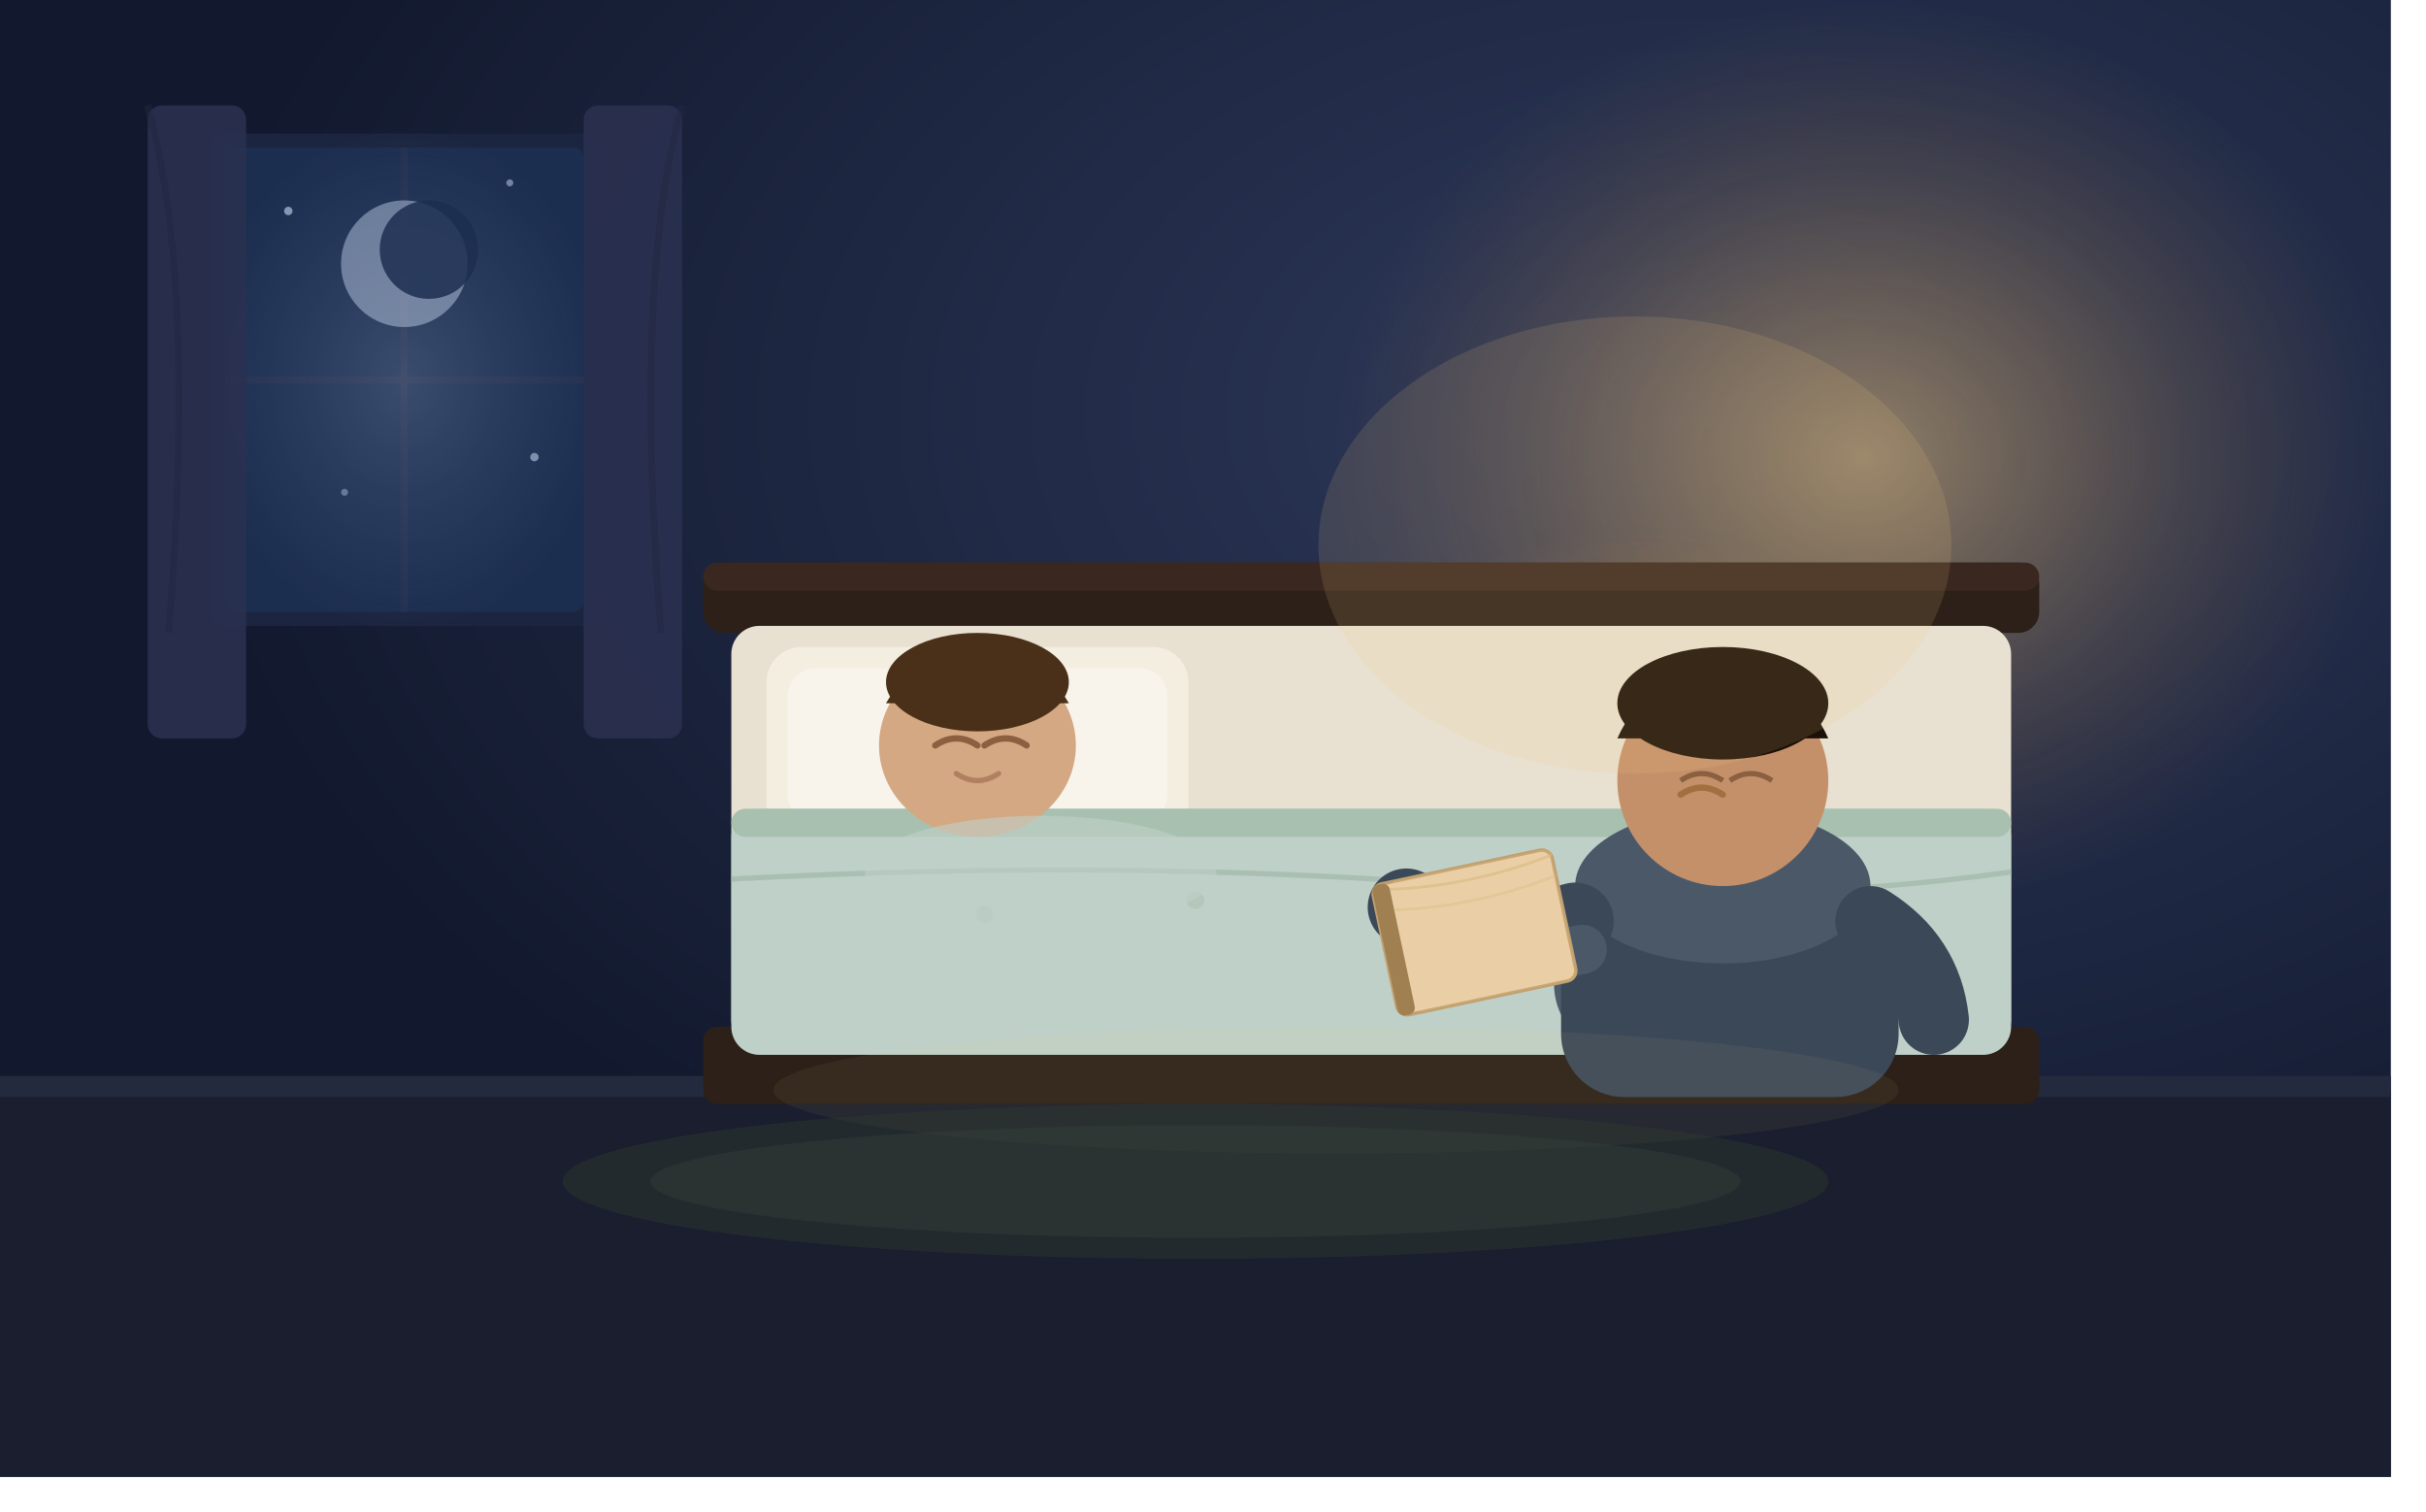
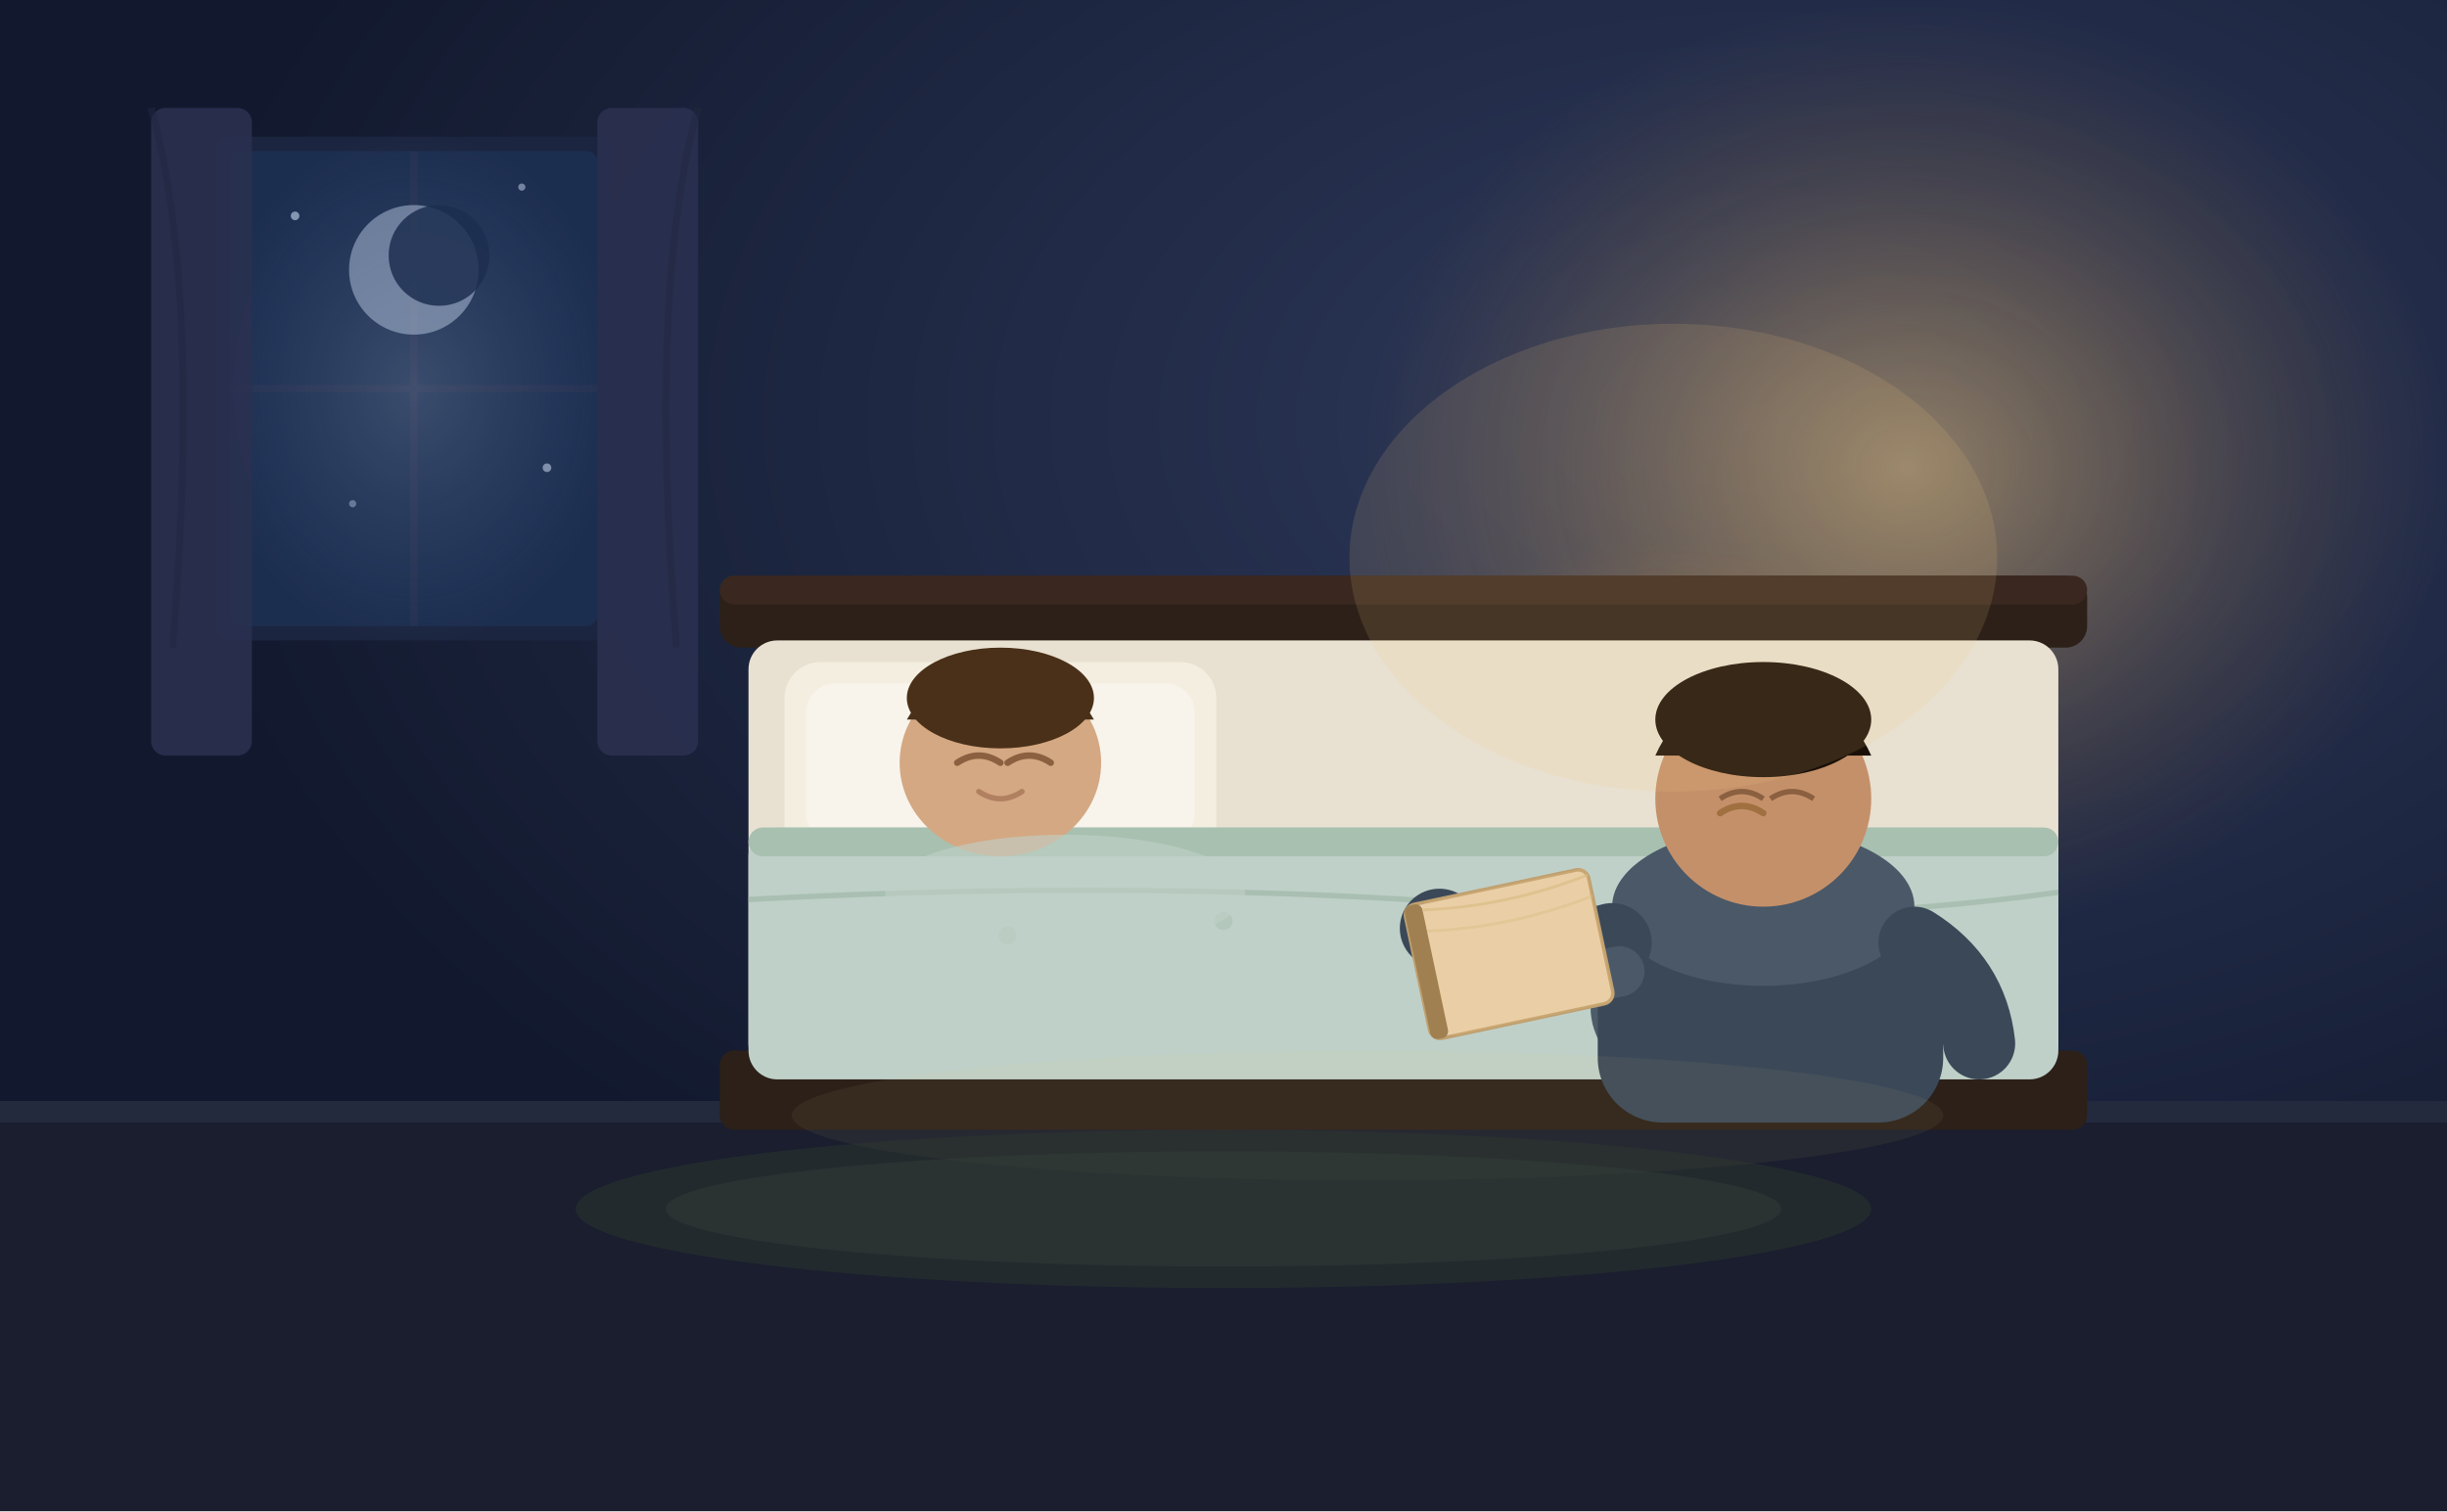
- <svg xmlns="http://www.w3.org/2000/svg" width="100%" viewBox="0 0 690 430" role="img" style="">
+ <svg xmlns="http://www.w3.org/2000/svg" width="100%" viewBox="0 0 680 420" role="img">
  <defs>
    <radialGradient id="lampGlow" cx="50%" cy="50%" r="50%">
      <stop offset="0%" stop-color="#F5C97A" stop-opacity="0.55" />
      <stop offset="60%" stop-color="#E8A84A" stop-opacity="0.18" />
      <stop offset="100%" stop-color="#C47A2A" stop-opacity="0" />
    </radialGradient>
    <radialGradient id="roomAmbient" cx="72%" cy="28%" r="65%">
      <stop offset="0%" stop-color="#2E3A5C" />
      <stop offset="100%" stop-color="#12192E" />
    </radialGradient>
    <radialGradient id="moonGlow" cx="50%" cy="50%" r="50%">
      <stop offset="0%" stop-color="#C8D8F0" stop-opacity="0.18" />
      <stop offset="100%" stop-color="#8AA8D0" stop-opacity="0" />
    </radialGradient>
-     <clipPath id="roomClip">
-       <rect x="0" y="0" width="680" height="420" />
-     </clipPath>
  </defs>
-   <rect x="0" y="0" width="680" height="420" fill="url(#roomAmbient)" style="stroke:none;color:rgb(255, 255, 255);stroke-width:1px;stroke-linecap:butt;stroke-linejoin:miter;opacity:1;font-family:&quot;Anthropic Sans&quot;, -apple-system, &quot;system-ui&quot;, &quot;Segoe UI&quot;, sans-serif;font-size:16px;font-weight:400;text-anchor:start;dominant-baseline:auto" />
-   <rect x="380" y="0" width="300" height="260" fill="url(#lampGlow)" opacity="0.9" style="stroke:none;color:rgb(255, 255, 255);stroke-width:1px;stroke-linecap:butt;stroke-linejoin:miter;opacity:0.9;font-family:&quot;Anthropic Sans&quot;, -apple-system, &quot;system-ui&quot;, &quot;Segoe UI&quot;, sans-serif;font-size:16px;font-weight:400;text-anchor:start;dominant-baseline:auto" />
-   <rect x="0" y="310" width="680" height="110" fill="#1A1E2E" rx="0" style="fill:rgb(26, 30, 46);stroke:none;color:rgb(255, 255, 255);stroke-width:1px;stroke-linecap:butt;stroke-linejoin:miter;opacity:1;font-family:&quot;Anthropic Sans&quot;, -apple-system, &quot;system-ui&quot;, &quot;Segoe UI&quot;, sans-serif;font-size:16px;font-weight:400;text-anchor:start;dominant-baseline:auto" />
-   <rect x="0" y="306" width="680" height="6" fill="#232A3E" rx="0" style="fill:rgb(35, 42, 62);stroke:none;color:rgb(255, 255, 255);stroke-width:1px;stroke-linecap:butt;stroke-linejoin:miter;opacity:1;font-family:&quot;Anthropic Sans&quot;, -apple-system, &quot;system-ui&quot;, &quot;Segoe UI&quot;, sans-serif;font-size:16px;font-weight:400;text-anchor:start;dominant-baseline:auto" />
-   <rect x="60" y="38" width="110" height="140" rx="4" fill="#1B2540" style="fill:rgb(27, 37, 64);stroke:none;color:rgb(255, 255, 255);stroke-width:1px;stroke-linecap:butt;stroke-linejoin:miter;opacity:1;font-family:&quot;Anthropic Sans&quot;, -apple-system, &quot;system-ui&quot;, &quot;Segoe UI&quot;, sans-serif;font-size:16px;font-weight:400;text-anchor:start;dominant-baseline:auto" />
-   <rect x="64" y="42" width="102" height="132" rx="3" fill="#1C2E50" style="fill:rgb(28, 46, 80);stroke:none;color:rgb(255, 255, 255);stroke-width:1px;stroke-linecap:butt;stroke-linejoin:miter;opacity:1;font-family:&quot;Anthropic Sans&quot;, -apple-system, &quot;system-ui&quot;, &quot;Segoe UI&quot;, sans-serif;font-size:16px;font-weight:400;text-anchor:start;dominant-baseline:auto" />
-   <line x1="115" y1="42" x2="115" y2="174" stroke="#243050" stroke-width="2" style="fill:rgb(0, 0, 0);stroke:rgb(36, 48, 80);color:rgb(255, 255, 255);stroke-width:2px;stroke-linecap:butt;stroke-linejoin:miter;opacity:1;font-family:&quot;Anthropic Sans&quot;, -apple-system, &quot;system-ui&quot;, &quot;Segoe UI&quot;, sans-serif;font-size:16px;font-weight:400;text-anchor:start;dominant-baseline:auto" />
-   <line x1="64" y1="108" x2="166" y2="108" stroke="#243050" stroke-width="2" style="fill:rgb(0, 0, 0);stroke:rgb(36, 48, 80);color:rgb(255, 255, 255);stroke-width:2px;stroke-linecap:butt;stroke-linejoin:miter;opacity:1;font-family:&quot;Anthropic Sans&quot;, -apple-system, &quot;system-ui&quot;, &quot;Segoe UI&quot;, sans-serif;font-size:16px;font-weight:400;text-anchor:start;dominant-baseline:auto" />
-   <ellipse cx="115" cy="108" rx="58" ry="72" fill="url(#moonGlow)" style="stroke:none;color:rgb(255, 255, 255);stroke-width:1px;stroke-linecap:butt;stroke-linejoin:miter;opacity:1;font-family:&quot;Anthropic Sans&quot;, -apple-system, &quot;system-ui&quot;, &quot;Segoe UI&quot;, sans-serif;font-size:16px;font-weight:400;text-anchor:start;dominant-baseline:auto" />
-   <circle cx="115" cy="75" r="18" fill="#C8D8F0" opacity="0.45" style="fill:rgb(200, 216, 240);stroke:none;color:rgb(255, 255, 255);stroke-width:1px;stroke-linecap:butt;stroke-linejoin:miter;opacity:0.45;font-family:&quot;Anthropic Sans&quot;, -apple-system, &quot;system-ui&quot;, &quot;Segoe UI&quot;, sans-serif;font-size:16px;font-weight:400;text-anchor:start;dominant-baseline:auto" />
-   <circle cx="122" cy="71" r="14" fill="#1C2E50" opacity="0.85" style="fill:rgb(28, 46, 80);stroke:none;color:rgb(255, 255, 255);stroke-width:1px;stroke-linecap:butt;stroke-linejoin:miter;opacity:0.85;font-family:&quot;Anthropic Sans&quot;, -apple-system, &quot;system-ui&quot;, &quot;Segoe UI&quot;, sans-serif;font-size:16px;font-weight:400;text-anchor:start;dominant-baseline:auto" />
-   <circle cx="82" cy="60" r="1.2" fill="#C8D8F0" opacity="0.6" style="fill:rgb(200, 216, 240);stroke:none;color:rgb(255, 255, 255);stroke-width:1px;stroke-linecap:butt;stroke-linejoin:miter;opacity:0.6;font-family:&quot;Anthropic Sans&quot;, -apple-system, &quot;system-ui&quot;, &quot;Segoe UI&quot;, sans-serif;font-size:16px;font-weight:400;text-anchor:start;dominant-baseline:auto" />
-   <circle cx="145" cy="52" r="1" fill="#C8D8F0" opacity="0.5" style="fill:rgb(200, 216, 240);stroke:none;color:rgb(255, 255, 255);stroke-width:1px;stroke-linecap:butt;stroke-linejoin:miter;opacity:0.5;font-family:&quot;Anthropic Sans&quot;, -apple-system, &quot;system-ui&quot;, &quot;Segoe UI&quot;, sans-serif;font-size:16px;font-weight:400;text-anchor:start;dominant-baseline:auto" />
-   <circle cx="98" cy="140" r="1" fill="#C8D8F0" opacity="0.4" style="fill:rgb(200, 216, 240);stroke:none;color:rgb(255, 255, 255);stroke-width:1px;stroke-linecap:butt;stroke-linejoin:miter;opacity:0.4;font-family:&quot;Anthropic Sans&quot;, -apple-system, &quot;system-ui&quot;, &quot;Segoe UI&quot;, sans-serif;font-size:16px;font-weight:400;text-anchor:start;dominant-baseline:auto" />
-   <circle cx="152" cy="130" r="1.2" fill="#C8D8F0" opacity="0.55" style="fill:rgb(200, 216, 240);stroke:none;color:rgb(255, 255, 255);stroke-width:1px;stroke-linecap:butt;stroke-linejoin:miter;opacity:0.55;font-family:&quot;Anthropic Sans&quot;, -apple-system, &quot;system-ui&quot;, &quot;Segoe UI&quot;, sans-serif;font-size:16px;font-weight:400;text-anchor:start;dominant-baseline:auto" />
-   <rect x="42" y="30" width="28" height="180" rx="4" fill="#2A3050" opacity="0.85" style="fill:rgb(42, 48, 80);stroke:none;color:rgb(255, 255, 255);stroke-width:1px;stroke-linecap:butt;stroke-linejoin:miter;opacity:0.85;font-family:&quot;Anthropic Sans&quot;, -apple-system, &quot;system-ui&quot;, &quot;Segoe UI&quot;, sans-serif;font-size:16px;font-weight:400;text-anchor:start;dominant-baseline:auto" />
-   <rect x="166" y="30" width="28" height="180" rx="4" fill="#2A3050" opacity="0.85" style="fill:rgb(42, 48, 80);stroke:none;color:rgb(255, 255, 255);stroke-width:1px;stroke-linecap:butt;stroke-linejoin:miter;opacity:0.85;font-family:&quot;Anthropic Sans&quot;, -apple-system, &quot;system-ui&quot;, &quot;Segoe UI&quot;, sans-serif;font-size:16px;font-weight:400;text-anchor:start;dominant-baseline:auto" />
-   <path d="M42 30 Q56 80 48 180" stroke="#222840" stroke-width="2" fill="none" opacity="0.5" style="fill:none;stroke:rgb(34, 40, 64);color:rgb(255, 255, 255);stroke-width:2px;stroke-linecap:butt;stroke-linejoin:miter;opacity:0.5;font-family:&quot;Anthropic Sans&quot;, -apple-system, &quot;system-ui&quot;, &quot;Segoe UI&quot;, sans-serif;font-size:16px;font-weight:400;text-anchor:start;dominant-baseline:auto" />
-   <path d="M194 30 Q180 80 188 180" stroke="#222840" stroke-width="2" fill="none" opacity="0.5" style="fill:none;stroke:rgb(34, 40, 64);color:rgb(255, 255, 255);stroke-width:2px;stroke-linecap:butt;stroke-linejoin:miter;opacity:0.5;font-family:&quot;Anthropic Sans&quot;, -apple-system, &quot;system-ui&quot;, &quot;Segoe UI&quot;, sans-serif;font-size:16px;font-weight:400;text-anchor:start;dominant-baseline:auto" />
-   <rect x="400" y="240" width="100" height="72" rx="6" fill="#2C2018" style="fill:rgb(44, 32, 24);stroke:none;color:rgb(255, 255, 255);stroke-width:1px;stroke-linecap:butt;stroke-linejoin:miter;opacity:1;font-family:&quot;Anthropic Sans&quot;, -apple-system, &quot;system-ui&quot;, &quot;Segoe UI&quot;, sans-serif;font-size:16px;font-weight:400;text-anchor:start;dominant-baseline:auto" />
-   <rect x="406" y="246" width="88" height="60" rx="4" fill="#352818" style="fill:rgb(53, 40, 24);stroke:none;color:rgb(255, 255, 255);stroke-width:1px;stroke-linecap:butt;stroke-linejoin:miter;opacity:1;font-family:&quot;Anthropic Sans&quot;, -apple-system, &quot;system-ui&quot;, &quot;Segoe UI&quot;, sans-serif;font-size:16px;font-weight:400;text-anchor:start;dominant-baseline:auto" />
-   <line x1="420" y1="272" x2="490" y2="272" stroke="#4A3820" stroke-width="1.5" opacity="0.7" style="fill:rgb(0, 0, 0);stroke:rgb(74, 56, 32);color:rgb(255, 255, 255);stroke-width:1.5px;stroke-linecap:butt;stroke-linejoin:miter;opacity:0.7;font-family:&quot;Anthropic Sans&quot;, -apple-system, &quot;system-ui&quot;, &quot;Segoe UI&quot;, sans-serif;font-size:16px;font-weight:400;text-anchor:start;dominant-baseline:auto" />
-   <circle cx="455" cy="272" r="3" fill="#5A4830" opacity="0.8" style="fill:rgb(90, 72, 48);stroke:none;color:rgb(255, 255, 255);stroke-width:1px;stroke-linecap:butt;stroke-linejoin:miter;opacity:0.8;font-family:&quot;Anthropic Sans&quot;, -apple-system, &quot;system-ui&quot;, &quot;Segoe UI&quot;, sans-serif;font-size:16px;font-weight:400;text-anchor:start;dominant-baseline:auto" />
-   <rect x="435" y="208" width="20" height="34" rx="3" fill="#9E7A3A" style="fill:rgb(158, 122, 58);stroke:none;color:rgb(255, 255, 255);stroke-width:1px;stroke-linecap:butt;stroke-linejoin:miter;opacity:1;font-family:&quot;Anthropic Sans&quot;, -apple-system, &quot;system-ui&quot;, &quot;Segoe UI&quot;, sans-serif;font-size:16px;font-weight:400;text-anchor:start;dominant-baseline:auto" />
-   <rect x="431" y="238" width="28" height="6" rx="3" fill="#7A5E2A" style="fill:rgb(122, 94, 42);stroke:none;color:rgb(255, 255, 255);stroke-width:1px;stroke-linecap:butt;stroke-linejoin:miter;opacity:1;font-family:&quot;Anthropic Sans&quot;, -apple-system, &quot;system-ui&quot;, &quot;Segoe UI&quot;, sans-serif;font-size:16px;font-weight:400;text-anchor:start;dominant-baseline:auto" />
-   <path d="M420 168 L450 210 L490 210 L510 168 Z" fill="#F0D080" opacity="0.92" style="fill:rgb(240, 208, 128);stroke:none;color:rgb(255, 255, 255);stroke-width:1px;stroke-linecap:butt;stroke-linejoin:miter;opacity:0.92;font-family:&quot;Anthropic Sans&quot;, -apple-system, &quot;system-ui&quot;, &quot;Segoe UI&quot;, sans-serif;font-size:16px;font-weight:400;text-anchor:start;dominant-baseline:auto" />
-   <path d="M420 168 L510 168" stroke="#D4A830" stroke-width="1.5" fill="none" style="fill:none;stroke:rgb(212, 168, 48);color:rgb(255, 255, 255);stroke-width:1.5px;stroke-linecap:butt;stroke-linejoin:miter;opacity:1;font-family:&quot;Anthropic Sans&quot;, -apple-system, &quot;system-ui&quot;, &quot;Segoe UI&quot;, sans-serif;font-size:16px;font-weight:400;text-anchor:start;dominant-baseline:auto" />
-   <path d="M450 210 L490 210" stroke="#C49020" stroke-width="1" fill="none" style="fill:none;stroke:rgb(196, 144, 32);color:rgb(255, 255, 255);stroke-width:1px;stroke-linecap:butt;stroke-linejoin:miter;opacity:1;font-family:&quot;Anthropic Sans&quot;, -apple-system, &quot;system-ui&quot;, &quot;Segoe UI&quot;, sans-serif;font-size:16px;font-weight:400;text-anchor:start;dominant-baseline:auto" />
-   <ellipse cx="465" cy="210" rx="80" ry="60" fill="url(#lampGlow)" opacity="0.8" style="stroke:none;color:rgb(255, 255, 255);stroke-width:1px;stroke-linecap:butt;stroke-linejoin:miter;opacity:0.8;font-family:&quot;Anthropic Sans&quot;, -apple-system, &quot;system-ui&quot;, &quot;Segoe UI&quot;, sans-serif;font-size:16px;font-weight:400;text-anchor:start;dominant-baseline:auto" />
-   <ellipse cx="465" cy="230" rx="60" ry="30" fill="#F5C97A" opacity="0.12" style="fill:rgb(245, 201, 122);stroke:none;color:rgb(255, 255, 255);stroke-width:1px;stroke-linecap:butt;stroke-linejoin:miter;opacity:0.12;font-family:&quot;Anthropic Sans&quot;, -apple-system, &quot;system-ui&quot;, &quot;Segoe UI&quot;, sans-serif;font-size:16px;font-weight:400;text-anchor:start;dominant-baseline:auto" />
-   <rect x="412" y="228" width="36" height="14" rx="2" fill="#6B8FA0" opacity="0.9" style="fill:rgb(107, 143, 160);stroke:none;color:rgb(255, 255, 255);stroke-width:1px;stroke-linecap:butt;stroke-linejoin:miter;opacity:0.9;font-family:&quot;Anthropic Sans&quot;, -apple-system, &quot;system-ui&quot;, &quot;Segoe UI&quot;, sans-serif;font-size:16px;font-weight:400;text-anchor:start;dominant-baseline:auto" />
-   <rect x="412" y="228" width="4" height="14" rx="1" fill="#4A6A80" style="fill:rgb(74, 106, 128);stroke:none;color:rgb(255, 255, 255);stroke-width:1px;stroke-linecap:butt;stroke-linejoin:miter;opacity:1;font-family:&quot;Anthropic Sans&quot;, -apple-system, &quot;system-ui&quot;, &quot;Segoe UI&quot;, sans-serif;font-size:16px;font-weight:400;text-anchor:start;dominant-baseline:auto" />
-   <rect x="200" y="160" width="380" height="20" rx="6" fill="#2C2018" style="fill:rgb(44, 32, 24);stroke:none;color:rgb(255, 255, 255);stroke-width:1px;stroke-linecap:butt;stroke-linejoin:miter;opacity:1;font-family:&quot;Anthropic Sans&quot;, -apple-system, &quot;system-ui&quot;, &quot;Segoe UI&quot;, sans-serif;font-size:16px;font-weight:400;text-anchor:start;dominant-baseline:auto" />
-   <rect x="200" y="160" width="380" height="8" rx="4" fill="#3A2820" style="fill:rgb(58, 40, 32);stroke:none;color:rgb(255, 255, 255);stroke-width:1px;stroke-linecap:butt;stroke-linejoin:miter;opacity:1;font-family:&quot;Anthropic Sans&quot;, -apple-system, &quot;system-ui&quot;, &quot;Segoe UI&quot;, sans-serif;font-size:16px;font-weight:400;text-anchor:start;dominant-baseline:auto" />
-   <rect x="200" y="292" width="380" height="22" rx="4" fill="#2C2018" style="fill:rgb(44, 32, 24);stroke:none;color:rgb(255, 255, 255);stroke-width:1px;stroke-linecap:butt;stroke-linejoin:miter;opacity:1;font-family:&quot;Anthropic Sans&quot;, -apple-system, &quot;system-ui&quot;, &quot;Segoe UI&quot;, sans-serif;font-size:16px;font-weight:400;text-anchor:start;dominant-baseline:auto" />
-   <rect x="208" y="178" width="364" height="120" rx="8" fill="#E8E0D0" style="fill:rgb(232, 224, 208);stroke:none;color:rgb(255, 255, 255);stroke-width:1px;stroke-linecap:butt;stroke-linejoin:miter;opacity:1;font-family:&quot;Anthropic Sans&quot;, -apple-system, &quot;system-ui&quot;, &quot;Segoe UI&quot;, sans-serif;font-size:16px;font-weight:400;text-anchor:start;dominant-baseline:auto" />
-   <rect x="218" y="184" width="120" height="56" rx="10" fill="#F4EEE0" style="fill:rgb(244, 238, 224);stroke:none;color:rgb(255, 255, 255);stroke-width:1px;stroke-linecap:butt;stroke-linejoin:miter;opacity:1;font-family:&quot;Anthropic Sans&quot;, -apple-system, &quot;system-ui&quot;, &quot;Segoe UI&quot;, sans-serif;font-size:16px;font-weight:400;text-anchor:start;dominant-baseline:auto" />
-   <rect x="224" y="190" width="108" height="44" rx="8" fill="#F8F4EC" style="fill:rgb(248, 244, 236);stroke:none;color:rgb(255, 255, 255);stroke-width:1px;stroke-linecap:butt;stroke-linejoin:miter;opacity:1;font-family:&quot;Anthropic Sans&quot;, -apple-system, &quot;system-ui&quot;, &quot;Segoe UI&quot;, sans-serif;font-size:16px;font-weight:400;text-anchor:start;dominant-baseline:auto" />
-   <rect x="208" y="230" width="364" height="70" rx="8" fill="#BFD0C8" style="fill:rgb(191, 208, 200);stroke:none;color:rgb(255, 255, 255);stroke-width:1px;stroke-linecap:butt;stroke-linejoin:miter;opacity:1;font-family:&quot;Anthropic Sans&quot;, -apple-system, &quot;system-ui&quot;, &quot;Segoe UI&quot;, sans-serif;font-size:16px;font-weight:400;text-anchor:start;dominant-baseline:auto" />
-   <rect x="208" y="230" width="364" height="8" rx="4" fill="#A8C0B0" style="fill:rgb(168, 192, 176);stroke:none;color:rgb(255, 255, 255);stroke-width:1px;stroke-linecap:butt;stroke-linejoin:miter;opacity:1;font-family:&quot;Anthropic Sans&quot;, -apple-system, &quot;system-ui&quot;, &quot;Segoe UI&quot;, sans-serif;font-size:16px;font-weight:400;text-anchor:start;dominant-baseline:auto" />
-   <path d="M208 250 Q320 244 420 252 Q500 258 572 248" stroke="#A0B8A8" stroke-width="1.5" fill="none" opacity="0.7" style="fill:none;stroke:rgb(160, 184, 168);color:rgb(255, 255, 255);stroke-width:1.5px;stroke-linecap:butt;stroke-linejoin:miter;opacity:0.7;font-family:&quot;Anthropic Sans&quot;, -apple-system, &quot;system-ui&quot;, &quot;Segoe UI&quot;, sans-serif;font-size:16px;font-weight:400;text-anchor:start;dominant-baseline:auto" />
-   <circle cx="280" cy="260" r="2.5" fill="#A0B8A8" opacity="0.4" style="fill:rgb(160, 184, 168);stroke:none;color:rgb(255, 255, 255);stroke-width:1px;stroke-linecap:butt;stroke-linejoin:miter;opacity:0.4;font-family:&quot;Anthropic Sans&quot;, -apple-system, &quot;system-ui&quot;, &quot;Segoe UI&quot;, sans-serif;font-size:16px;font-weight:400;text-anchor:start;dominant-baseline:auto" />
-   <circle cx="340" cy="256" r="2.5" fill="#A0B8A8" opacity="0.4" style="fill:rgb(160, 184, 168);stroke:none;color:rgb(255, 255, 255);stroke-width:1px;stroke-linecap:butt;stroke-linejoin:miter;opacity:0.4;font-family:&quot;Anthropic Sans&quot;, -apple-system, &quot;system-ui&quot;, &quot;Segoe UI&quot;, sans-serif;font-size:16px;font-weight:400;text-anchor:start;dominant-baseline:auto" />
-   <circle cx="400" cy="262" r="2.5" fill="#A0B8A8" opacity="0.4" style="fill:rgb(160, 184, 168);stroke:none;color:rgb(255, 255, 255);stroke-width:1px;stroke-linecap:butt;stroke-linejoin:miter;opacity:0.4;font-family:&quot;Anthropic Sans&quot;, -apple-system, &quot;system-ui&quot;, &quot;Segoe UI&quot;, sans-serif;font-size:16px;font-weight:400;text-anchor:start;dominant-baseline:auto" />
-   <circle cx="460" cy="258" r="2.5" fill="#A0B8A8" opacity="0.4" style="fill:rgb(160, 184, 168);stroke:none;color:rgb(255, 255, 255);stroke-width:1px;stroke-linecap:butt;stroke-linejoin:miter;opacity:0.4;font-family:&quot;Anthropic Sans&quot;, -apple-system, &quot;system-ui&quot;, &quot;Segoe UI&quot;, sans-serif;font-size:16px;font-weight:400;text-anchor:start;dominant-baseline:auto" />
-   <circle cx="520" cy="264" r="2.5" fill="#A0B8A8" opacity="0.4" style="fill:rgb(160, 184, 168);stroke:none;color:rgb(255, 255, 255);stroke-width:1px;stroke-linecap:butt;stroke-linejoin:miter;opacity:0.4;font-family:&quot;Anthropic Sans&quot;, -apple-system, &quot;system-ui&quot;, &quot;Segoe UI&quot;, sans-serif;font-size:16px;font-weight:400;text-anchor:start;dominant-baseline:auto" />
-   <ellipse cx="278" cy="212" rx="28" ry="26" fill="#D4A882" style="fill:rgb(212, 168, 130);stroke:none;color:rgb(255, 255, 255);stroke-width:1px;stroke-linecap:butt;stroke-linejoin:miter;opacity:1;font-family:&quot;Anthropic Sans&quot;, -apple-system, &quot;system-ui&quot;, &quot;Segoe UI&quot;, sans-serif;font-size:16px;font-weight:400;text-anchor:start;dominant-baseline:auto" />
-   <ellipse cx="278" cy="194" rx="26" ry="14" fill="#4A3018" style="fill:rgb(74, 48, 24);stroke:none;color:rgb(255, 255, 255);stroke-width:1px;stroke-linecap:butt;stroke-linejoin:miter;opacity:1;font-family:&quot;Anthropic Sans&quot;, -apple-system, &quot;system-ui&quot;, &quot;Segoe UI&quot;, sans-serif;font-size:16px;font-weight:400;text-anchor:start;dominant-baseline:auto" />
-   <path d="M252 200 Q260 186 278 186 Q296 186 304 200" fill="#4A3018" style="fill:rgb(74, 48, 24);stroke:none;color:rgb(255, 255, 255);stroke-width:1px;stroke-linecap:butt;stroke-linejoin:miter;opacity:1;font-family:&quot;Anthropic Sans&quot;, -apple-system, &quot;system-ui&quot;, &quot;Segoe UI&quot;, sans-serif;font-size:16px;font-weight:400;text-anchor:start;dominant-baseline:auto" />
-   <path d="M266 212 Q272 208 278 212" stroke="#8B6040" stroke-width="1.8" fill="none" stroke-linecap="round" style="fill:none;stroke:rgb(139, 96, 64);color:rgb(255, 255, 255);stroke-width:1.8px;stroke-linecap:round;stroke-linejoin:miter;opacity:1;font-family:&quot;Anthropic Sans&quot;, -apple-system, &quot;system-ui&quot;, &quot;Segoe UI&quot;, sans-serif;font-size:16px;font-weight:400;text-anchor:start;dominant-baseline:auto" />
-   <path d="M280 212 Q286 208 292 212" stroke="#8B6040" stroke-width="1.8" fill="none" stroke-linecap="round" style="fill:none;stroke:rgb(139, 96, 64);color:rgb(255, 255, 255);stroke-width:1.8px;stroke-linecap:round;stroke-linejoin:miter;opacity:1;font-family:&quot;Anthropic Sans&quot;, -apple-system, &quot;system-ui&quot;, &quot;Segoe UI&quot;, sans-serif;font-size:16px;font-weight:400;text-anchor:start;dominant-baseline:auto" />
-   <path d="M272 220 Q278 224 284 220" stroke="#B08060" stroke-width="1.5" fill="none" stroke-linecap="round" style="fill:none;stroke:rgb(176, 128, 96);color:rgb(255, 255, 255);stroke-width:1.5px;stroke-linecap:round;stroke-linejoin:miter;opacity:1;font-family:&quot;Anthropic Sans&quot;, -apple-system, &quot;system-ui&quot;, &quot;Segoe UI&quot;, sans-serif;font-size:16px;font-weight:400;text-anchor:start;dominant-baseline:auto" />
-   <ellipse cx="296" cy="248" rx="50" ry="16" fill="#BFD0C8" opacity="0.6" style="fill:rgb(191, 208, 200);stroke:none;color:rgb(255, 255, 255);stroke-width:1px;stroke-linecap:butt;stroke-linejoin:miter;opacity:0.6;font-family:&quot;Anthropic Sans&quot;, -apple-system, &quot;system-ui&quot;, &quot;Segoe UI&quot;, sans-serif;font-size:16px;font-weight:400;text-anchor:start;dominant-baseline:auto" />
-   <ellipse cx="490" cy="280" rx="48" ry="30" fill="#3A4858" opacity="0.85" style="fill:rgb(58, 72, 88);stroke:none;color:rgb(255, 255, 255);stroke-width:1px;stroke-linecap:butt;stroke-linejoin:miter;opacity:0.85;font-family:&quot;Anthropic Sans&quot;, -apple-system, &quot;system-ui&quot;, &quot;Segoe UI&quot;, sans-serif;font-size:16px;font-weight:400;text-anchor:start;dominant-baseline:auto" />
-   <rect x="444" y="252" width="96" height="60" rx="18" fill="#3A4858" style="fill:rgb(58, 72, 88);stroke:none;color:rgb(255, 255, 255);stroke-width:1px;stroke-linecap:butt;stroke-linejoin:miter;opacity:1;font-family:&quot;Anthropic Sans&quot;, -apple-system, &quot;system-ui&quot;, &quot;Segoe UI&quot;, sans-serif;font-size:16px;font-weight:400;text-anchor:start;dominant-baseline:auto" />
-   <ellipse cx="490" cy="252" rx="42" ry="22" fill="#4A5868" style="fill:rgb(74, 88, 104);stroke:none;color:rgb(255, 255, 255);stroke-width:1px;stroke-linecap:butt;stroke-linejoin:miter;opacity:1;font-family:&quot;Anthropic Sans&quot;, -apple-system, &quot;system-ui&quot;, &quot;Segoe UI&quot;, sans-serif;font-size:16px;font-weight:400;text-anchor:start;dominant-baseline:auto" />
-   <path d="M448 262 Q420 270 400 258" stroke="#3A4858" stroke-width="22" fill="none" stroke-linecap="round" style="fill:none;stroke:rgb(58, 72, 88);color:rgb(255, 255, 255);stroke-width:22px;stroke-linecap:round;stroke-linejoin:miter;opacity:1;font-family:&quot;Anthropic Sans&quot;, -apple-system, &quot;system-ui&quot;, &quot;Segoe UI&quot;, sans-serif;font-size:16px;font-weight:400;text-anchor:start;dominant-baseline:auto" />
-   <path d="M450 270 Q424 276 402 262" stroke="#4A5868" stroke-width="14" fill="none" stroke-linecap="round" style="fill:none;stroke:rgb(74, 88, 104);color:rgb(255, 255, 255);stroke-width:14px;stroke-linecap:round;stroke-linejoin:miter;opacity:1;font-family:&quot;Anthropic Sans&quot;, -apple-system, &quot;system-ui&quot;, &quot;Segoe UI&quot;, sans-serif;font-size:16px;font-weight:400;text-anchor:start;dominant-baseline:auto" />
-   <path d="M532 262 Q548 272 550 290" stroke="#3A4858" stroke-width="20" fill="none" stroke-linecap="round" style="fill:none;stroke:rgb(58, 72, 88);color:rgb(255, 255, 255);stroke-width:20px;stroke-linecap:round;stroke-linejoin:miter;opacity:1;font-family:&quot;Anthropic Sans&quot;, -apple-system, &quot;system-ui&quot;, &quot;Segoe UI&quot;, sans-serif;font-size:16px;font-weight:400;text-anchor:start;dominant-baseline:auto" />
-   <ellipse cx="490" cy="222" rx="30" ry="30" fill="#C4906A" style="fill:rgb(196, 144, 106);stroke:none;color:rgb(255, 255, 255);stroke-width:1px;stroke-linecap:butt;stroke-linejoin:miter;opacity:1;font-family:&quot;Anthropic Sans&quot;, -apple-system, &quot;system-ui&quot;, &quot;Segoe UI&quot;, sans-serif;font-size:16px;font-weight:400;text-anchor:start;dominant-baseline:auto" />
-   <ellipse cx="490" cy="200" rx="30" ry="16" fill="#1A1008" style="fill:rgb(26, 16, 8);stroke:none;color:rgb(255, 255, 255);stroke-width:1px;stroke-linecap:butt;stroke-linejoin:miter;opacity:1;font-family:&quot;Anthropic Sans&quot;, -apple-system, &quot;system-ui&quot;, &quot;Segoe UI&quot;, sans-serif;font-size:16px;font-weight:400;text-anchor:start;dominant-baseline:auto" />
-   <path d="M460 210 Q468 192 490 190 Q512 192 520 210" fill="#1A1008" style="fill:rgb(26, 16, 8);stroke:none;color:rgb(255, 255, 255);stroke-width:1px;stroke-linecap:butt;stroke-linejoin:miter;opacity:1;font-family:&quot;Anthropic Sans&quot;, -apple-system, &quot;system-ui&quot;, &quot;Segoe UI&quot;, sans-serif;font-size:16px;font-weight:400;text-anchor:start;dominant-baseline:auto" />
-   <path d="M478 226 Q484 222 490 226" stroke="#A07040" stroke-width="1.8" fill="none" stroke-linecap="round" style="fill:none;stroke:rgb(160, 112, 64);color:rgb(255, 255, 255);stroke-width:1.8px;stroke-linecap:round;stroke-linejoin:miter;opacity:1;font-family:&quot;Anthropic Sans&quot;, -apple-system, &quot;system-ui&quot;, &quot;Segoe UI&quot;, sans-serif;font-size:16px;font-weight:400;text-anchor:start;dominant-baseline:auto" />
-   <path d="M478 222 Q484 218 490 222" stroke="#8B6040" stroke-width="1.5" fill="none" style="fill:none;stroke:rgb(139, 96, 64);color:rgb(255, 255, 255);stroke-width:1.5px;stroke-linecap:butt;stroke-linejoin:miter;opacity:1;font-family:&quot;Anthropic Sans&quot;, -apple-system, &quot;system-ui&quot;, &quot;Segoe UI&quot;, sans-serif;font-size:16px;font-weight:400;text-anchor:start;dominant-baseline:auto" />
-   <path d="M492 222 Q498 218 504 222" stroke="#8B6040" stroke-width="1.5" fill="none" style="fill:none;stroke:rgb(139, 96, 64);color:rgb(255, 255, 255);stroke-width:1.5px;stroke-linecap:butt;stroke-linejoin:miter;opacity:1;font-family:&quot;Anthropic Sans&quot;, -apple-system, &quot;system-ui&quot;, &quot;Segoe UI&quot;, sans-serif;font-size:16px;font-weight:400;text-anchor:start;dominant-baseline:auto" />
-   <g transform="translate(390, 252) rotate(-12)" style="fill:rgb(0, 0, 0);stroke:none;color:rgb(255, 255, 255);stroke-width:1px;stroke-linecap:butt;stroke-linejoin:miter;opacity:1;font-family:&quot;Anthropic Sans&quot;, -apple-system, &quot;system-ui&quot;, &quot;Segoe UI&quot;, sans-serif;font-size:16px;font-weight:400;text-anchor:start;dominant-baseline:auto">
-     <rect x="0" y="0" width="52" height="38" rx="3" fill="#E8D0B0" style="fill:rgb(232, 208, 176);stroke:none;color:rgb(255, 255, 255);stroke-width:1px;stroke-linecap:butt;stroke-linejoin:miter;opacity:1;font-family:&quot;Anthropic Sans&quot;, -apple-system, &quot;system-ui&quot;, &quot;Segoe UI&quot;, sans-serif;font-size:16px;font-weight:400;text-anchor:start;dominant-baseline:auto" />
-     <rect x="0" y="0" width="52" height="38" rx="3" fill="none" stroke="#C0A070" stroke-width="1" style="fill:none;stroke:rgb(192, 160, 112);color:rgb(255, 255, 255);stroke-width:1px;stroke-linecap:butt;stroke-linejoin:miter;opacity:1;font-family:&quot;Anthropic Sans&quot;, -apple-system, &quot;system-ui&quot;, &quot;Segoe UI&quot;, sans-serif;font-size:16px;font-weight:400;text-anchor:start;dominant-baseline:auto" />
-     <rect x="0" y="0" width="5" height="38" rx="2" fill="#A08050" style="fill:rgb(160, 128, 80);stroke:none;color:rgb(255, 255, 255);stroke-width:1px;stroke-linecap:butt;stroke-linejoin:miter;opacity:1;font-family:&quot;Anthropic Sans&quot;, -apple-system, &quot;system-ui&quot;, &quot;Segoe UI&quot;, sans-serif;font-size:16px;font-weight:400;text-anchor:start;dominant-baseline:auto" />
-     <path d="M5 2 Q28 6 52 2" stroke="#D0B880" stroke-width="0.8" fill="none" opacity="0.6" style="fill:none;stroke:rgb(208, 184, 128);color:rgb(255, 255, 255);stroke-width:0.8px;stroke-linecap:butt;stroke-linejoin:miter;opacity:0.6;font-family:&quot;Anthropic Sans&quot;, -apple-system, &quot;system-ui&quot;, &quot;Segoe UI&quot;, sans-serif;font-size:16px;font-weight:400;text-anchor:start;dominant-baseline:auto" />
-     <path d="M5 8 Q28 12 52 8" stroke="#D0B880" stroke-width="0.8" fill="none" opacity="0.4" style="fill:none;stroke:rgb(208, 184, 128);color:rgb(255, 255, 255);stroke-width:0.8px;stroke-linecap:butt;stroke-linejoin:miter;opacity:0.4;font-family:&quot;Anthropic Sans&quot;, -apple-system, &quot;system-ui&quot;, &quot;Segoe UI&quot;, sans-serif;font-size:16px;font-weight:400;text-anchor:start;dominant-baseline:auto" />
-     <rect x="5" y="0" width="47" height="38" rx="2" fill="#F5C97A" opacity="0.18" style="fill:rgb(245, 201, 122);stroke:none;color:rgb(255, 255, 255);stroke-width:1px;stroke-linecap:butt;stroke-linejoin:miter;opacity:0.18;font-family:&quot;Anthropic Sans&quot;, -apple-system, &quot;system-ui&quot;, &quot;Segoe UI&quot;, sans-serif;font-size:16px;font-weight:400;text-anchor:start;dominant-baseline:auto" />
+   <rect x="0" y="0" width="680" height="420" fill="url(#roomAmbient)" />
+   <rect x="380" y="0" width="300" height="260" fill="url(#lampGlow)" opacity="0.9" />
+   <rect x="0" y="310" width="680" height="110" fill="#1A1E2E" />
+   <rect x="0" y="306" width="680" height="6" fill="#232A3E" />
+   <rect x="60" y="38" width="110" height="140" rx="4" fill="#1B2540" />
+   <rect x="64" y="42" width="102" height="132" rx="3" fill="#1C2E50" />
+   <line x1="115" y1="42" x2="115" y2="174" stroke="#243050" stroke-width="2" />
+   <line x1="64" y1="108" x2="166" y2="108" stroke="#243050" stroke-width="2" />
+   <ellipse cx="115" cy="108" rx="58" ry="72" fill="url(#moonGlow)" />
+   <circle cx="115" cy="75" r="18" fill="#C8D8F0" opacity="0.45" />
+   <circle cx="122" cy="71" r="14" fill="#1C2E50" opacity="0.85" />
+   <circle cx="82" cy="60" r="1.2" fill="#C8D8F0" opacity="0.6" />
+   <circle cx="145" cy="52" r="1" fill="#C8D8F0" opacity="0.5" />
+   <circle cx="98" cy="140" r="1" fill="#C8D8F0" opacity="0.4" />
+   <circle cx="152" cy="130" r="1.2" fill="#C8D8F0" opacity="0.55" />
+   <rect x="42" y="30" width="28" height="180" rx="4" fill="#2A3050" opacity="0.85" />
+   <rect x="166" y="30" width="28" height="180" rx="4" fill="#2A3050" opacity="0.85" />
+   <path d="M42 30 Q56 80 48 180" stroke="#222840" stroke-width="2" fill="none" opacity="0.5" />
+   <path d="M194 30 Q180 80 188 180" stroke="#222840" stroke-width="2" fill="none" opacity="0.5" />
+   <rect x="400" y="240" width="100" height="72" rx="6" fill="#2C2018" />
+   <rect x="406" y="246" width="88" height="60" rx="4" fill="#352818" />
+   <line x1="420" y1="272" x2="490" y2="272" stroke="#4A3820" stroke-width="1.5" opacity="0.7" />
+   <circle cx="455" cy="272" r="3" fill="#5A4830" opacity="0.8" />
+   <rect x="435" y="208" width="20" height="34" rx="3" fill="#9E7A3A" />
+   <rect x="431" y="238" width="28" height="6" rx="3" fill="#7A5E2A" />
+   <path d="M420 168 L450 210 L490 210 L510 168 Z" fill="#F0D080" opacity="0.92" />
+   <path d="M420 168 L510 168" stroke="#D4A830" stroke-width="1.5" fill="none" />
+   <path d="M450 210 L490 210" stroke="#C49020" stroke-width="1" fill="none" />
+   <ellipse cx="465" cy="210" rx="80" ry="60" fill="url(#lampGlow)" opacity="0.8" />
+   <ellipse cx="465" cy="230" rx="60" ry="30" fill="#F5C97A" opacity="0.12" />
+   <rect x="412" y="228" width="36" height="14" rx="2" fill="#6B8FA0" opacity="0.9" />
+   <rect x="412" y="228" width="4" height="14" rx="1" fill="#4A6A80" />
+   <rect x="200" y="160" width="380" height="20" rx="6" fill="#2C2018" />
+   <rect x="200" y="160" width="380" height="8" rx="4" fill="#3A2820" />
+   <rect x="200" y="292" width="380" height="22" rx="4" fill="#2C2018" />
+   <rect x="208" y="178" width="364" height="120" rx="8" fill="#E8E0D0" />
+   <rect x="218" y="184" width="120" height="56" rx="10" fill="#F4EEE0" />
+   <rect x="224" y="190" width="108" height="44" rx="8" fill="#F8F4EC" />
+   <rect x="208" y="230" width="364" height="70" rx="8" fill="#BFD0C8" />
+   <rect x="208" y="230" width="364" height="8" rx="4" fill="#A8C0B0" />
+   <path d="M208 250 Q320 244 420 252 Q500 258 572 248" stroke="#A0B8A8" stroke-width="1.5" fill="none" opacity="0.7" />
+   <circle cx="280" cy="260" r="2.5" fill="#A0B8A8" opacity="0.4" />
+   <circle cx="340" cy="256" r="2.5" fill="#A0B8A8" opacity="0.4" />
+   <circle cx="400" cy="262" r="2.5" fill="#A0B8A8" opacity="0.4" />
+   <circle cx="460" cy="258" r="2.5" fill="#A0B8A8" opacity="0.4" />
+   <circle cx="520" cy="264" r="2.5" fill="#A0B8A8" opacity="0.4" />
+   <ellipse cx="278" cy="212" rx="28" ry="26" fill="#D4A882" />
+   <ellipse cx="278" cy="194" rx="26" ry="14" fill="#4A3018" />
+   <path d="M252 200 Q260 186 278 186 Q296 186 304 200" fill="#4A3018" />
+   <path d="M266 212 Q272 208 278 212" stroke="#8B6040" stroke-width="1.8" fill="none" stroke-linecap="round" />
+   <path d="M280 212 Q286 208 292 212" stroke="#8B6040" stroke-width="1.8" fill="none" stroke-linecap="round" />
+   <path d="M272 220 Q278 224 284 220" stroke="#B08060" stroke-width="1.5" fill="none" stroke-linecap="round" />
+   <ellipse cx="296" cy="248" rx="50" ry="16" fill="#BFD0C8" opacity="0.6" />
+   <ellipse cx="490" cy="280" rx="48" ry="30" fill="#3A4858" opacity="0.85" />
+   <rect x="444" y="252" width="96" height="60" rx="18" fill="#3A4858" />
+   <ellipse cx="490" cy="252" rx="42" ry="22" fill="#4A5868" />
+   <path d="M448 262 Q420 270 400 258" stroke="#3A4858" stroke-width="22" fill="none" stroke-linecap="round" />
+   <path d="M450 270 Q424 276 402 262" stroke="#4A5868" stroke-width="14" fill="none" stroke-linecap="round" />
+   <path d="M532 262 Q548 272 550 290" stroke="#3A4858" stroke-width="20" fill="none" stroke-linecap="round" />
+   <ellipse cx="490" cy="222" rx="30" ry="30" fill="#C4906A" />
+   <ellipse cx="490" cy="200" rx="30" ry="16" fill="#1A1008" />
+   <path d="M460 210 Q468 192 490 190 Q512 192 520 210" fill="#1A1008" />
+   <path d="M478 226 Q484 222 490 226" stroke="#A07040" stroke-width="1.8" fill="none" stroke-linecap="round" />
+   <path d="M478 222 Q484 218 490 222" stroke="#8B6040" stroke-width="1.5" fill="none" />
+   <path d="M492 222 Q498 218 504 222" stroke="#8B6040" stroke-width="1.5" fill="none" />
+   <g transform="translate(390, 252) rotate(-12)">
+     <rect x="0" y="0" width="52" height="38" rx="3" fill="#E8D0B0" />
+     <rect x="0" y="0" width="52" height="38" rx="3" fill="none" stroke="#C0A070" stroke-width="1" />
+     <rect x="0" y="0" width="5" height="38" rx="2" fill="#A08050" />
+     <path d="M5 2 Q28 6 52 2" stroke="#D0B880" stroke-width="0.8" fill="none" opacity="0.6" />
+     <path d="M5 8 Q28 12 52 8" stroke="#D0B880" stroke-width="0.8" fill="none" opacity="0.4" />
+     <rect x="5" y="0" width="47" height="38" rx="2" fill="#F5C97A" opacity="0.18" />
  </g>
-   <ellipse cx="380" cy="310" rx="160" ry="18" fill="#F5C97A" opacity="0.06" style="fill:rgb(245, 201, 122);stroke:none;color:rgb(255, 255, 255);stroke-width:1px;stroke-linecap:butt;stroke-linejoin:miter;opacity:0.06;font-family:&quot;Anthropic Sans&quot;, -apple-system, &quot;system-ui&quot;, &quot;Segoe UI&quot;, sans-serif;font-size:16px;font-weight:400;text-anchor:start;dominant-baseline:auto" />
-   <ellipse cx="340" cy="336" rx="180" ry="22" fill="#2E3A2E" opacity="0.45" style="fill:rgb(46, 58, 46);stroke:none;color:rgb(255, 255, 255);stroke-width:1px;stroke-linecap:butt;stroke-linejoin:miter;opacity:0.45;font-family:&quot;Anthropic Sans&quot;, -apple-system, &quot;system-ui&quot;, &quot;Segoe UI&quot;, sans-serif;font-size:16px;font-weight:400;text-anchor:start;dominant-baseline:auto" />
-   <ellipse cx="340" cy="336" rx="155" ry="16" fill="#364438" opacity="0.35" style="fill:rgb(54, 68, 56);stroke:none;color:rgb(255, 255, 255);stroke-width:1px;stroke-linecap:butt;stroke-linejoin:miter;opacity:0.35;font-family:&quot;Anthropic Sans&quot;, -apple-system, &quot;system-ui&quot;, &quot;Segoe UI&quot;, sans-serif;font-size:16px;font-weight:400;text-anchor:start;dominant-baseline:auto" />
-   <ellipse cx="465" cy="155" rx="90" ry="65" fill="#F5C97A" opacity="0.13" style="fill:rgb(245, 201, 122);stroke:none;color:rgb(255, 255, 255);stroke-width:1px;stroke-linecap:butt;stroke-linejoin:miter;opacity:0.13;font-family:&quot;Anthropic Sans&quot;, -apple-system, &quot;system-ui&quot;, &quot;Segoe UI&quot;, sans-serif;font-size:16px;font-weight:400;text-anchor:start;dominant-baseline:auto" />
+   <ellipse cx="380" cy="310" rx="160" ry="18" fill="#F5C97A" opacity="0.06" />
+   <ellipse cx="340" cy="336" rx="180" ry="22" fill="#2E3A2E" opacity="0.45" />
+   <ellipse cx="340" cy="336" rx="155" ry="16" fill="#364438" opacity="0.35" />
+   <ellipse cx="465" cy="155" rx="90" ry="65" fill="#F5C97A" opacity="0.13" />
</svg>
